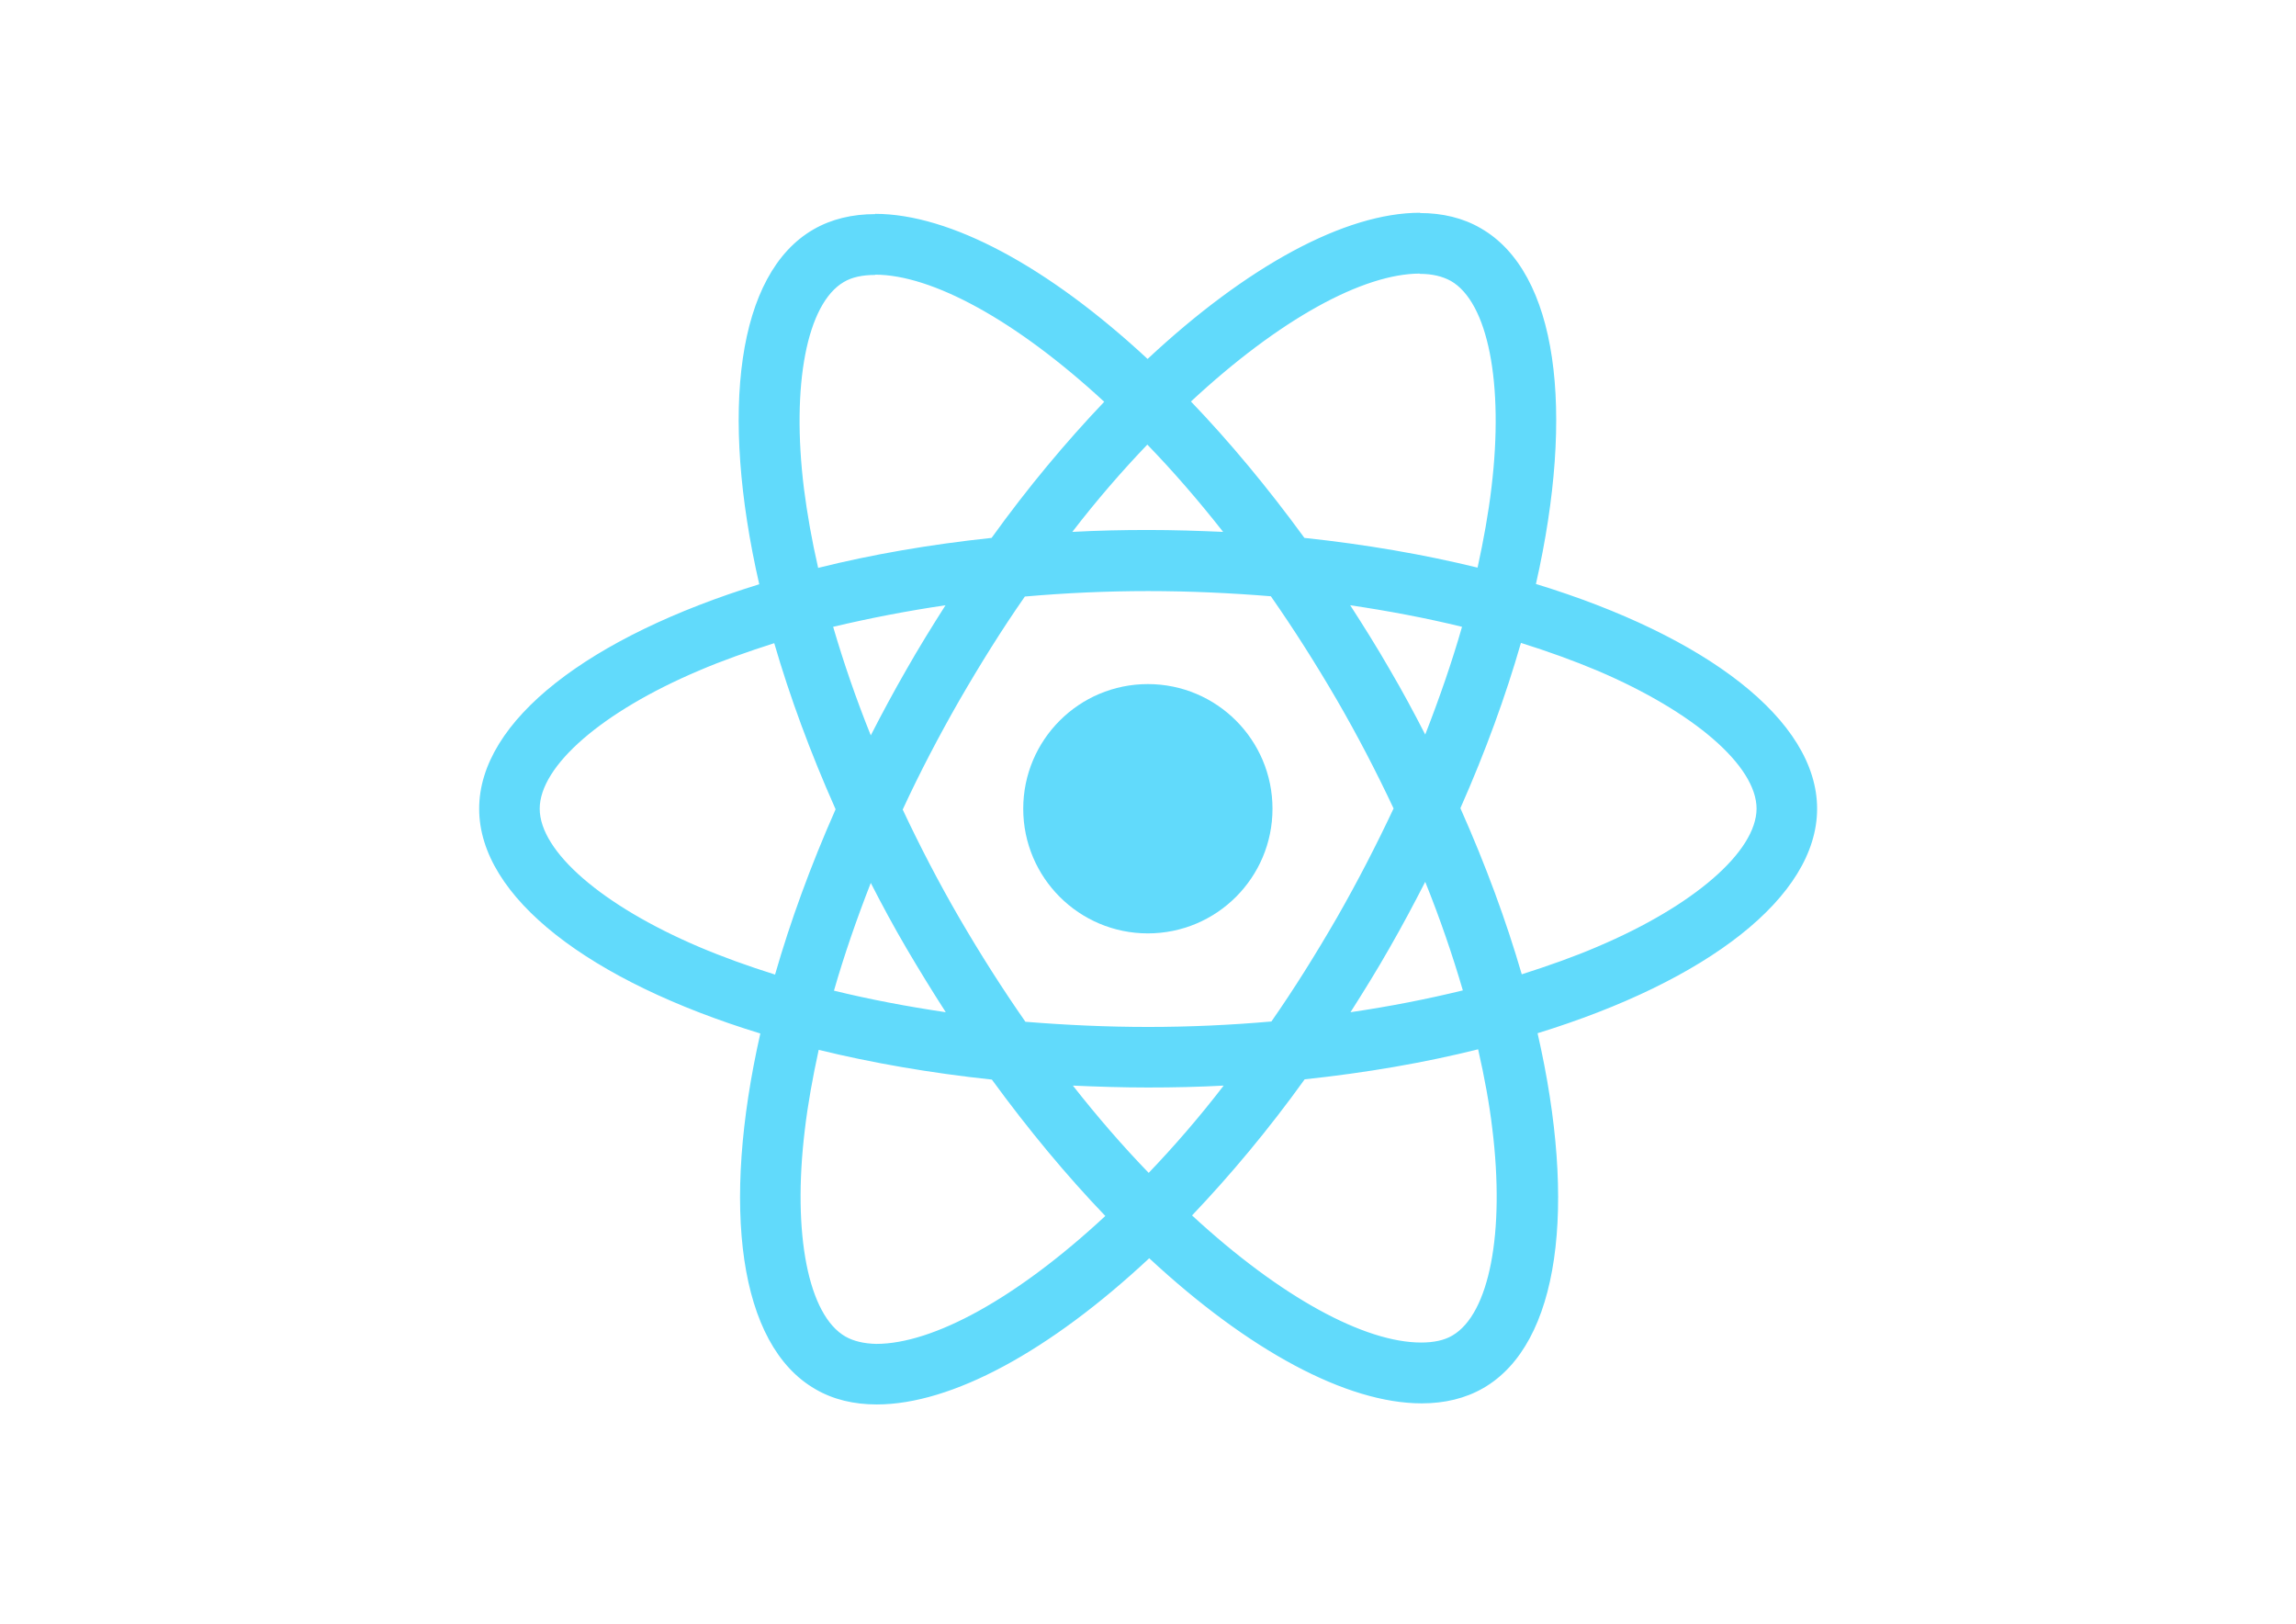
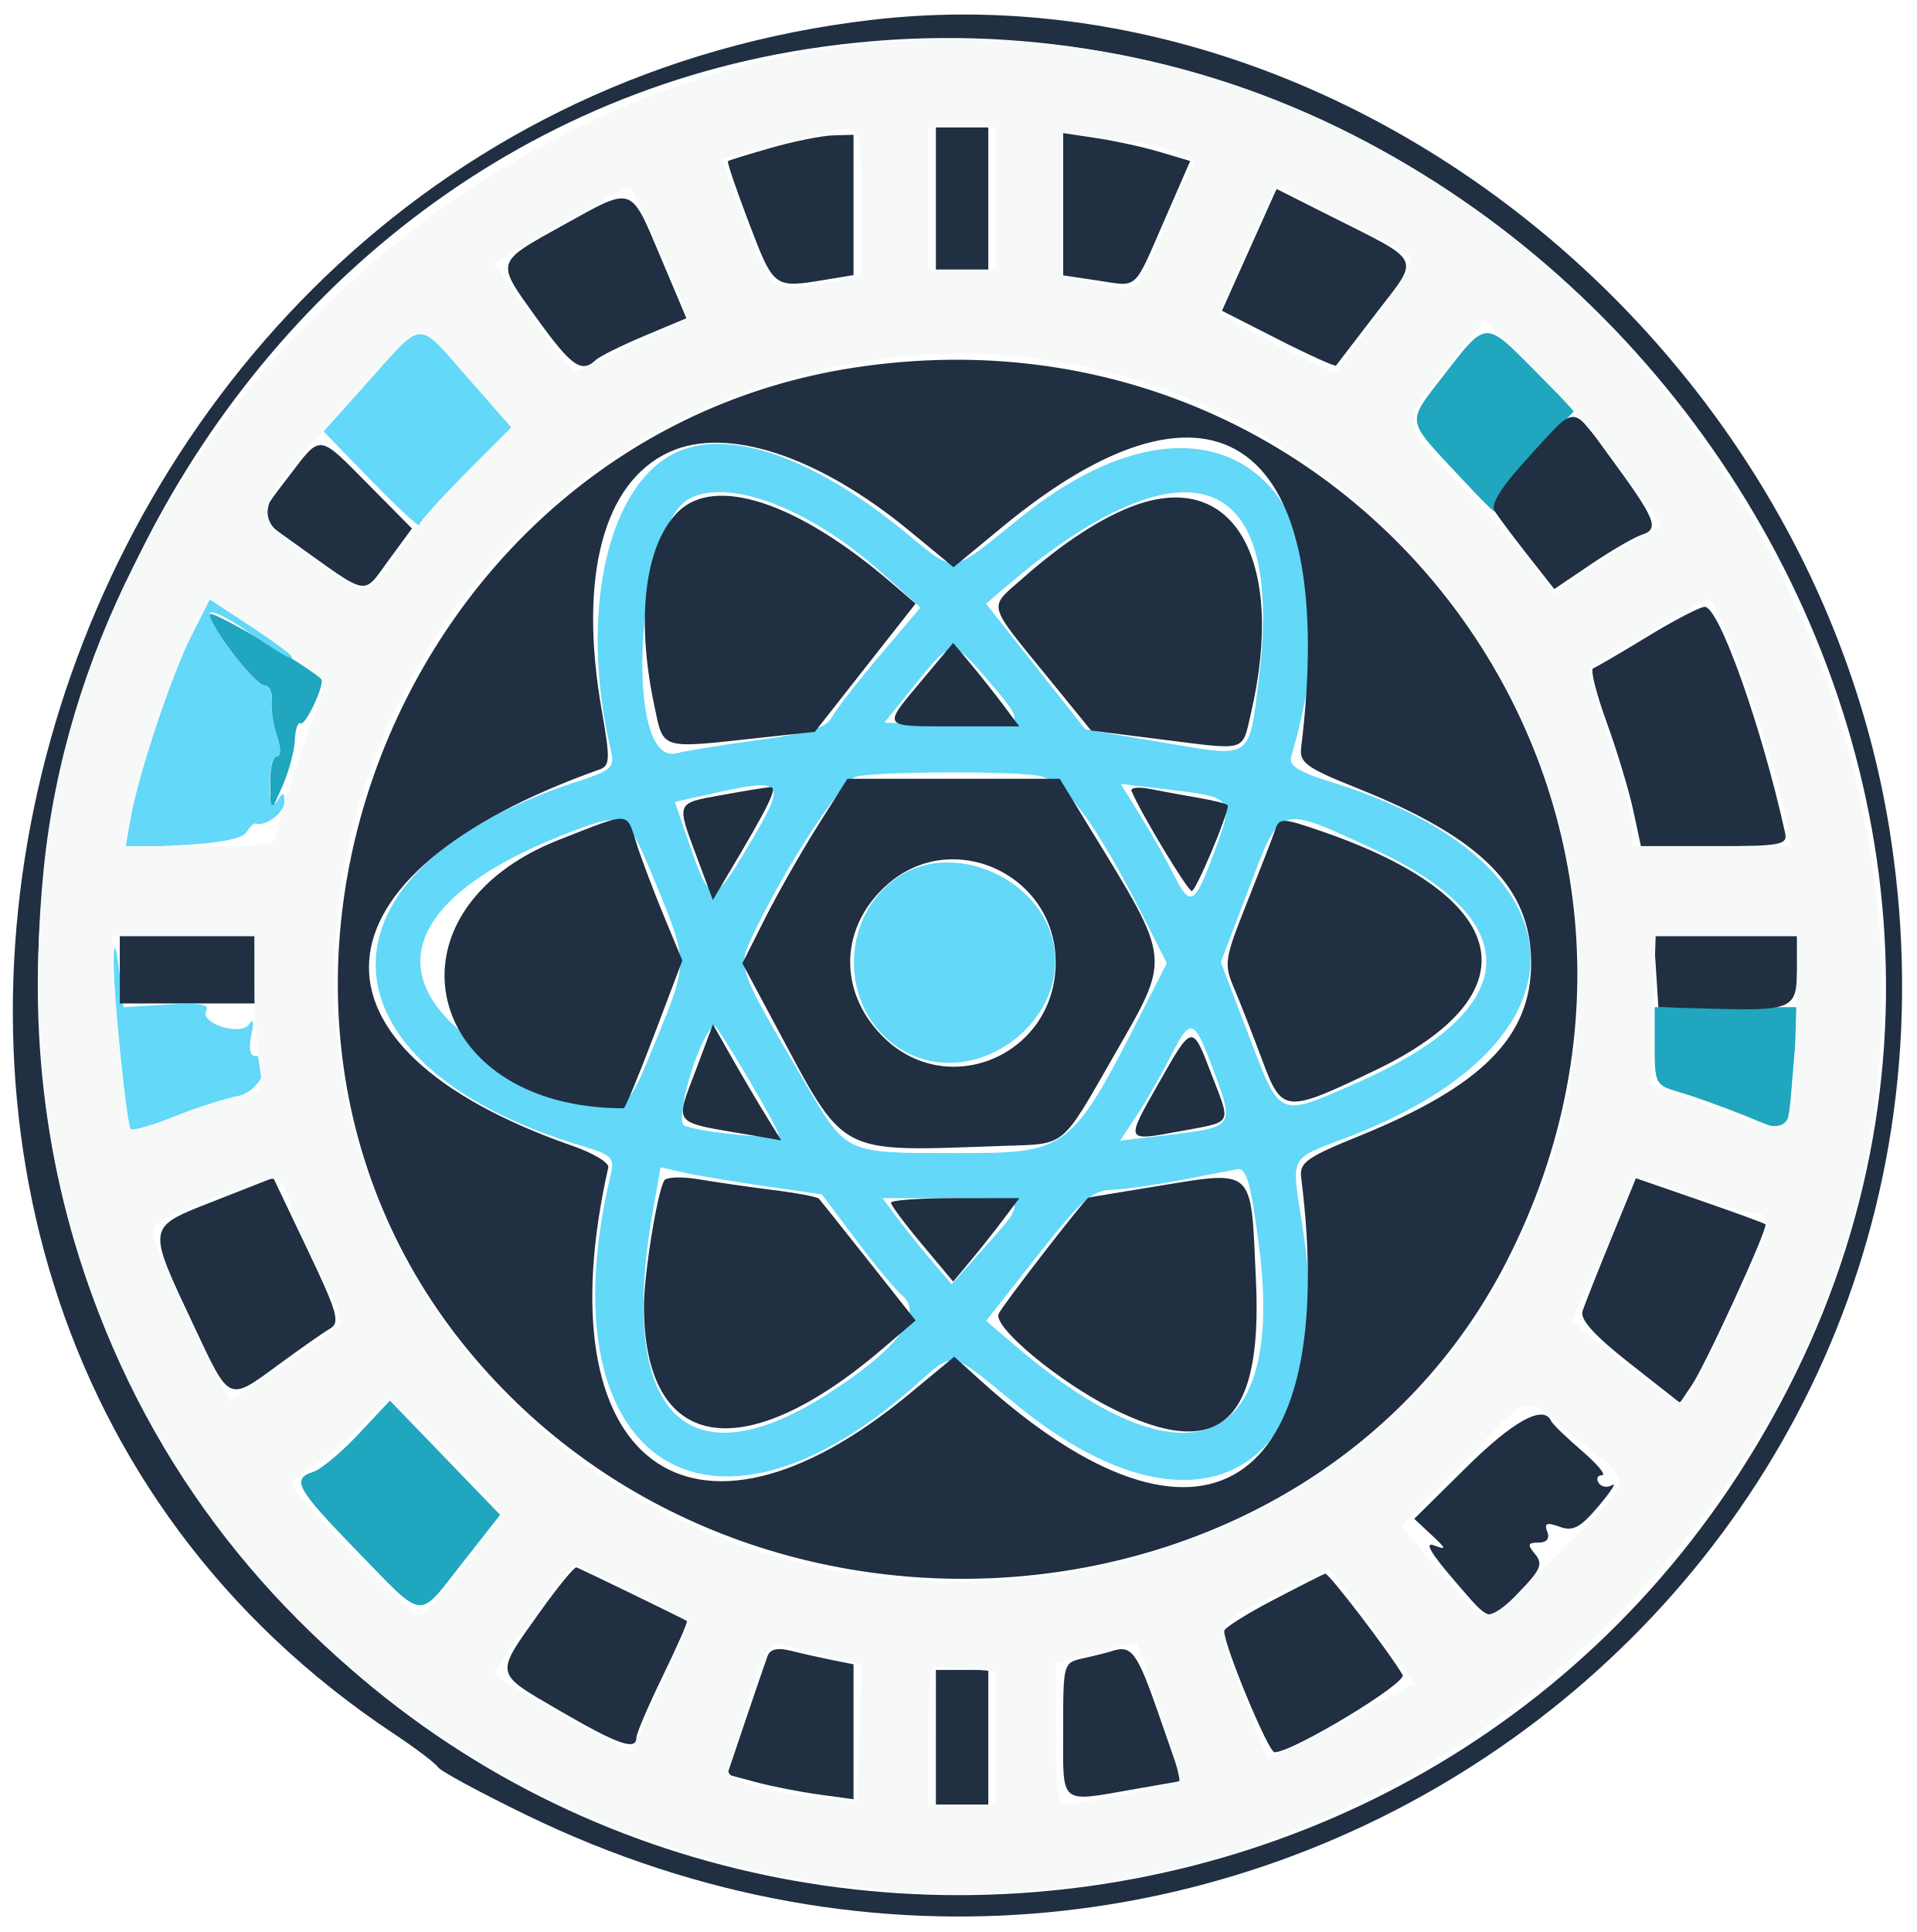
- <svg xmlns="http://www.w3.org/2000/svg" viewBox="0 0 841.9 595.3">
-   <g fill="#61DAFB">
-     <path d="M666.3 296.5c0-32.5-40.7-63.3-103.1-82.4 14.4-63.6 8-114.2-20.2-130.4-6.5-3.8-14.1-5.6-22.4-5.6v22.3c4.6 0 8.3.9 11.4 2.6 13.6 7.8 19.5 37.5 14.9 75.7-1.1 9.4-2.9 19.3-5.1 29.4-19.6-4.8-41-8.5-63.5-10.9-13.5-18.5-27.5-35.3-41.6-50 32.6-30.3 63.2-46.9 84-46.9V78c-27.5 0-63.5 19.6-99.9 53.6-36.4-33.8-72.4-53.2-99.9-53.2v22.3c20.7 0 51.4 16.5 84 46.6-14 14.7-28 31.4-41.3 49.9-22.6 2.4-44 6.1-63.6 11-2.3-10-4-19.7-5.2-29-4.7-38.2 1.1-67.9 14.6-75.8 3-1.8 6.9-2.6 11.5-2.6V78.5c-8.4 0-16 1.8-22.6 5.6-28.1 16.2-34.4 66.7-19.9 130.1-62.2 19.2-102.7 49.9-102.7 82.3 0 32.5 40.7 63.3 103.1 82.4-14.4 63.6-8 114.2 20.2 130.4 6.5 3.8 14.1 5.6 22.5 5.6 27.5 0 63.5-19.6 99.9-53.6 36.4 33.8 72.4 53.2 99.9 53.2 8.4 0 16-1.8 22.6-5.6 28.1-16.2 34.4-66.7 19.9-130.1 62-19.1 102.5-49.9 102.5-82.3zm-130.2-66.7c-3.7 12.9-8.3 26.2-13.5 39.5-4.1-8-8.4-16-13.1-24-4.6-8-9.5-15.8-14.4-23.4 14.2 2.1 27.9 4.7 41 7.9zm-45.8 106.5c-7.8 13.5-15.8 26.3-24.1 38.2-14.9 1.3-30 2-45.2 2-15.1 0-30.2-.7-45-1.9-8.3-11.9-16.4-24.6-24.2-38-7.6-13.1-14.5-26.4-20.8-39.8 6.2-13.4 13.2-26.8 20.7-39.9 7.8-13.5 15.8-26.3 24.1-38.2 14.9-1.3 30-2 45.2-2 15.1 0 30.2.7 45 1.9 8.3 11.9 16.4 24.6 24.2 38 7.6 13.1 14.5 26.4 20.8 39.8-6.3 13.4-13.2 26.8-20.7 39.9zm32.3-13c5.4 13.4 10 26.8 13.8 39.8-13.1 3.2-26.9 5.9-41.2 8 4.9-7.7 9.8-15.6 14.4-23.7 4.6-8 8.9-16.1 13-24.1zM421.2 430c-9.3-9.6-18.6-20.3-27.8-32 9 .4 18.2.7 27.5.7 9.4 0 18.7-.2 27.8-.7-9 11.7-18.3 22.4-27.5 32zm-74.4-58.9c-14.2-2.1-27.9-4.7-41-7.9 3.7-12.9 8.3-26.2 13.5-39.5 4.1 8 8.4 16 13.1 24 4.7 8 9.5 15.8 14.4 23.4zM420.7 163c9.3 9.6 18.6 20.3 27.8 32-9-.4-18.2-.7-27.5-.7-9.4 0-18.7.2-27.8.7 9-11.7 18.3-22.4 27.5-32zm-74 58.9c-4.9 7.7-9.8 15.6-14.4 23.7-4.6 8-8.9 16-13 24-5.4-13.4-10-26.8-13.8-39.8 13.1-3.1 26.9-5.8 41.2-7.9zm-90.5 125.2c-35.4-15.1-58.3-34.9-58.3-50.6 0-15.7 22.9-35.6 58.3-50.6 8.6-3.7 18-7 27.7-10.1 5.7 19.6 13.2 40 22.5 60.9-9.2 20.8-16.6 41.1-22.2 60.6-9.9-3.1-19.3-6.5-28-10.2zM310 490c-13.6-7.8-19.5-37.5-14.9-75.7 1.1-9.4 2.9-19.3 5.1-29.4 19.6 4.8 41 8.5 63.5 10.9 13.5 18.5 27.5 35.3 41.6 50-32.6 30.3-63.2 46.9-84 46.9-4.5-.1-8.3-1-11.3-2.7zm237.2-76.2c4.7 38.2-1.1 67.9-14.6 75.8-3 1.8-6.9 2.6-11.5 2.6-20.7 0-51.4-16.5-84-46.6 14-14.7 28-31.4 41.3-49.9 22.6-2.4 44-6.1 63.6-11 2.3 10.1 4.1 19.8 5.2 29.1zm38.5-66.7c-8.6 3.7-18 7-27.7 10.1-5.7-19.6-13.2-40-22.5-60.9 9.2-20.8 16.6-41.1 22.2-60.6 9.9 3.1 19.3 6.5 28.1 10.2 35.4 15.1 58.3 34.9 58.3 50.6-.1 15.7-23 35.6-58.4 50.6zM320.8 78.4z" />
-     <circle cx="420.9" cy="296.5" r="45.7" />
-     <path d="M520.5 78.1z" />
-   </g>
+ <svg xmlns="http://www.w3.org/2000/svg" width="256" height="258" viewBox="0 0 256 258" version="1.1">
+   <path d="M 193 49.893 C 187.777 56.638, 187.664 55.795, 194.822 63.500 C 197.889 66.800, 200.040 68.911, 199.603 68.191 C 199.072 67.316, 200.714 64.884, 204.546 60.866 L 210.284 54.851 204.926 49.425 C 198.356 42.772, 198.519 42.766, 193 49.893 M 28 82.029 C 28 83.653, 34.050 91.498, 35.322 91.524 C 35.970 91.537, 36.402 92.437, 36.281 93.524 C 36.161 94.611, 36.475 96.737, 36.979 98.250 C 37.550 99.961, 37.538 101, 36.948 101 C 36.427 101, 36.037 102.688, 36.082 104.750 L 36.163 108.500 37.714 105 C 38.567 103.075, 39.318 100.307, 39.382 98.848 C 39.447 97.390, 39.785 96.372, 40.134 96.586 C 40.817 97.005, 43.523 91.141, 42.885 90.625 C 39.699 88.055, 28 81.298, 28 82.029 M 221 139.703 C 221 144.716, 221.119 144.940, 224.250 145.835 C 226.037 146.346, 229.921 147.734, 232.880 148.919 C 239.362 151.515, 238.678 152.176, 239.519 142.500 L 240.215 134.500 230.607 134.500 L 221 134.500 221 139.703 M 47.896 191.496 C 45.598 193.948, 42.880 196.221, 41.858 196.545 C 38.863 197.496, 39.578 198.796, 47.673 207.115 C 56.868 216.563, 55.689 216.436, 61.809 208.648 L 66.801 202.296 59.439 194.666 L 52.076 187.036 47.896 191.496" stroke="none" fill="#20a6be" fill-rule="evenodd" />
+   <path d="M 49.312 50.808 L 43.217 57.616 49.609 64.198 C 53.124 67.819, 56 70.474, 56 70.100 C 56 69.726, 58.769 66.641, 62.154 63.246 L 68.308 57.073 62.570 50.536 C 55.598 42.596, 56.685 42.574, 49.312 50.808 M 90.450 60.356 C 81.138 64.567, 77.279 81.835, 81.567 100.106 C 82.134 102.525, 81.799 102.835, 76.894 104.440 C 40.867 116.224, 41.367 142.150, 77.832 153.069 C 81.768 154.247, 82.108 154.600, 81.554 156.933 C 72.622 194.542, 94.034 209.683, 121.800 185.393 C 127.701 180.232, 126.485 180.035, 135.861 187.672 C 160.498 207.742, 179.025 196.300, 174.017 164.108 C 172.439 153.963, 171.944 154.963, 180.100 151.830 C 213.500 139.001, 212.311 115.099, 177.741 104.410 C 173.434 103.078, 172.100 102.235, 172.448 101.065 C 182.991 65.602, 163.017 47.760, 136.500 68.953 C 126.425 77.006, 128.042 76.840, 120.329 70.608 C 108.448 61.008, 97.394 57.215, 90.450 60.356 M 92.404 66.414 C 85.009 69.662, 83.083 102.575, 90.403 100.583 C 91.557 100.269, 96.467 99.474, 101.316 98.817 C 108.154 97.890, 110.358 97.199, 111.142 95.735 C 111.697 94.697, 114.579 90.987, 117.546 87.490 L 122.940 81.131 117.760 76.474 C 108.508 68.156, 97.963 63.972, 92.404 66.414 M 152.500 66.826 C 147.492 68.542, 141.473 72.313, 135.097 77.729 L 131.694 80.619 138.333 89.015 L 144.972 97.411 155.236 99.141 C 167.415 101.193, 166.784 101.618, 168.159 90.418 C 170.543 70.987, 164.949 62.559, 152.500 66.826 M 25.587 84.828 C 22.871 90.188, 18.472 103.399, 17.417 109.366 L 16.734 113.232 24.417 112.844 C 29.319 112.597, 32.394 111.981, 32.912 111.143 C 33.358 110.420, 33.898 109.897, 34.112 109.979 C 35.363 110.462, 37.998 108.533, 37.985 107.143 C 37.971 105.717, 37.841 105.698, 37 107 C 36.279 108.116, 36.027 107.539, 36.015 104.750 C 36.007 102.688, 36.427 101, 36.948 101 C 37.538 101, 37.550 99.961, 36.979 98.250 C 36.475 96.737, 36.161 94.611, 36.281 93.524 C 36.402 92.437, 35.970 91.537, 35.322 91.524 C 34.020 91.497, 28 83.635, 28 81.961 C 28 81.379, 29.913 82.199, 32.250 83.782 C 37.640 87.432, 39 88.221, 39 87.701 C 39 87.471, 36.532 85.645, 33.516 83.642 L 28.033 80.001 25.587 84.828 M 122.313 91.306 L 118.126 96.500 126.689 96.791 C 137.204 97.148, 137.257 97.097, 132.357 91.316 C 127.197 85.228, 127.213 85.228, 122.313 91.306 M 114.443 103.680 C 112.495 104.067, 104.765 115.905, 100.464 125.090 C 98.517 129.246, 98.485 129.155, 107.276 144.180 C 113.150 154.219, 112.625 153.968, 127.816 153.986 C 142.731 154.004, 143.058 153.750, 152.819 134.563 L 155.840 128.626 152.787 122.577 C 146.524 110.172, 142.204 104.291, 138.863 103.623 C 135.540 102.958, 117.874 103, 114.443 103.680 M 94.319 106.152 L 90.139 107.090 92.092 112.768 C 94.878 120.865, 95.248 120.882, 99.854 113.129 C 105.258 104.032, 105.033 103.748, 94.319 106.152 M 152.411 109.095 C 153.902 111.518, 155.852 114.963, 156.746 116.750 C 158.945 121.149, 159.522 120.895, 161.928 114.462 C 164.957 106.366, 165.051 106.494, 155.266 105.344 L 149.702 104.690 152.411 109.095 M 76 111.188 C 49.780 121.237, 49.504 135.114, 75.320 145.402 C 83.901 148.821, 83.423 149.071, 87.592 138.986 C 91.907 128.550, 91.907 128.453, 87.592 118 C 83.619 108.374, 83.510 108.310, 76 111.188 M 166.780 118.706 L 163.060 128.505 166.780 138.250 C 171.052 149.441, 170.604 149.240, 181.087 144.663 C 203.494 134.879, 204.344 123.035, 183.337 113.329 C 170.639 107.462, 171.106 107.311, 166.780 118.706 M 120.299 116.900 C 111.611 122.359, 112.081 135.888, 121.121 140.563 C 130.835 145.586, 143.218 135.973, 140.579 125.458 C 138.481 117.101, 127.413 112.430, 120.299 116.900 M 15.183 127.500 C 15.011 131.423, 16.839 150.172, 17.453 150.786 C 17.714 151.048, 20.307 150.305, 23.214 149.137 C 26.121 147.969, 29.962 146.728, 31.750 146.381 C 34.878 145.774, 36.857 141, 33.981 141 C 33.390 141, 33.214 139.843, 33.562 138.250 C 33.954 136.454, 33.845 135.947, 33.248 136.789 C 32.077 138.439, 26.519 136.587, 27.565 134.894 C 28.047 134.116, 26.499 133.892, 22.375 134.142 L 16.500 134.500 15.907 129.500 C 15.559 126.562, 15.260 125.737, 15.183 127.500 M 94.512 137.981 C 92.365 141.454, 90.257 149.885, 91.423 150.332 C 93.818 151.251, 104 152.229, 104 151.540 C 104 150.726, 95.924 137, 95.445 137 C 95.265 137, 94.845 137.442, 94.512 137.981 M 156.252 141.250 C 155.071 143.588, 153.091 147.035, 151.852 148.911 L 149.599 152.322 155.215 151.662 C 165.057 150.506, 164.959 150.639, 161.928 142.538 C 159.439 135.884, 159.011 135.787, 156.252 141.250 M 87.112 162.277 C 82.526 188.612, 91.626 198.099, 110.215 186.364 C 119.778 180.327, 123.494 175.485, 120.481 172.984 C 119.645 172.290, 116.894 168.973, 114.368 165.611 L 109.774 159.500 102.137 158.396 C 97.937 157.789, 93.088 156.976, 91.362 156.591 L 88.224 155.890 87.112 162.277 M 158 157.536 C 154.425 158.222, 150.124 158.833, 148.441 158.892 C 145.837 158.984, 144.367 160.293, 138.550 167.693 L 131.718 176.386 135.609 179.713 C 158.396 199.198, 171.692 193.789, 168.165 166.467 C 167.057 157.886, 166.478 155.876, 165.191 156.144 C 164.811 156.222, 161.575 156.849, 158 157.536 M 119.920 162.750 C 121.051 164.262, 123.131 166.850, 124.541 168.500 L 127.106 171.500 131.553 166.527 C 137.410 159.978, 137.426 160, 126.932 160 L 117.864 160 119.920 162.750" stroke="none" fill="#63d8f8" fill-rule="evenodd" />
+   <path d="M 116.500 2.647 C 2.250 15.892, -40.658 169.621, 52.615 231.533 C 55.528 233.466, 58.172 235.470, 58.490 235.984 C 58.809 236.499, 64.116 239.373, 70.284 242.369 C 163.577 287.694, 267.804 213.144, 252.555 111.996 C 242.593 45.907, 179.658 -4.674, 116.500 2.647 M 107.835 6.543 C 22.504 19.836, -23.251 123.672, 24.111 196.548 C 76.706 277.474, 197.281 270.126, 239.837 183.401 C 282.744 95.962, 204.738 -8.552, 107.835 6.543 M 125 26.500 L 125 36 128.500 36 L 132 36 132 26.500 L 132 17 128.500 17 L 125 17 125 26.500 M 103 19.738 C 99.975 20.606, 97.377 21.404, 97.228 21.513 C 97.078 21.622, 98.355 25.376, 100.065 29.856 C 103.371 38.513, 103.352 38.498, 110.250 37.358 L 114 36.738 114 27.369 L 114 18 111.250 18.081 C 109.737 18.125, 106.025 18.871, 103 19.738 M 142 27.273 L 142 36.773 146.592 37.461 C 152.105 38.288, 151.348 38.973, 155.540 29.360 L 158.968 21.500 154.968 20.309 C 152.768 19.654, 148.950 18.815, 146.484 18.445 L 142 17.773 142 27.273 M 166.853 33.366 L 163.207 41.500 170.706 45.314 C 174.831 47.411, 178.314 48.986, 178.446 48.814 C 178.578 48.641, 180.986 45.501, 183.798 41.836 C 189.708 34.133, 190.195 35.143, 177.485 28.747 L 170.500 25.232 166.853 33.366 M 75.308 30.015 C 66.041 35.155, 66.146 34.797, 71.652 42.452 C 76.290 48.899, 77.671 49.886, 79.550 48.094 C 80.073 47.595, 83.016 46.133, 86.090 44.844 L 91.680 42.500 88.196 34.250 C 84.154 24.681, 84.639 24.840, 75.308 30.015 M 114.039 49.100 C 53.279 58.429, 23.867 133.443, 62.572 180.366 C 100.010 225.754, 175.177 219.320, 201.203 168.500 C 232.421 107.538, 182.129 38.645, 114.039 49.100 M 204.152 61.050 C 200.600 64.917, 199.070 67.315, 199.597 68.187 C 200.034 68.909, 202.012 71.562, 203.992 74.083 L 207.594 78.666 212.545 75.321 C 215.269 73.482, 218.318 71.717, 219.321 71.398 C 221.660 70.656, 221.116 69.303, 215.286 61.362 C 209.748 53.820, 210.765 53.848, 204.152 61.050 M 38.546 63.644 C 34.212 69.320, 34.173 68.855, 39.272 72.500 C 49.487 79.803, 48.385 79.600, 51.902 74.819 L 55.020 70.578 49.291 64.789 C 42.410 57.835, 42.938 57.892, 38.546 63.644 M 89.415 60.359 C 80.561 64.393, 77.244 77.037, 80.368 94.847 C 81.515 101.384, 81.483 102.256, 80.079 102.755 C 40.477 116.830, 38.834 139.913, 76.500 153.031 C 79.250 153.988, 81.386 155.279, 81.246 155.898 C 72.351 195.331, 92.285 210.309, 121.476 186.126 L 127.452 181.176 131.015 184.395 C 160.489 211.022, 179.068 199.222, 173.786 157.231 C 173.537 155.254, 174.531 154.543, 181.500 151.717 C 197.958 145.042, 204.500 138.461, 204.500 128.579 C 204.500 118.584, 197.884 111.902, 181.500 105.347 C 174.454 102.528, 173.534 101.869, 173.786 99.823 C 178.810 58.936, 162.428 46.812, 133.930 70.326 L 127.359 75.748 121.501 70.918 C 109.321 60.876, 97.104 56.856, 89.415 60.359 M 90.537 68.372 C 86.146 72.763, 84.934 82.498, 87.346 94 C 88.657 100.248, 87.885 100.005, 101.665 98.507 L 108.831 97.729 115.560 89.167 L 122.290 80.605 118.895 77.694 C 106.497 67.063, 95.471 63.438, 90.537 68.372 M 151.703 67.442 C 147.231 69.037, 142.049 72.399, 136.500 77.305 C 131.968 81.312, 131.702 80.330, 140.118 90.664 L 145.736 97.562 155.518 98.797 C 166.605 100.198, 165.883 100.415, 167.064 95.329 C 171.765 75.074, 164.957 62.715, 151.703 67.442 M 220 85.032 C 216.425 87.211, 213.176 89.108, 212.780 89.247 C 212.384 89.386, 213.194 92.620, 214.580 96.432 C 215.965 100.245, 217.564 105.532, 218.133 108.182 L 219.166 113 228.989 113 C 237.825 113, 238.774 112.824, 238.427 111.250 C 235.286 97.005, 229.584 80.978, 227.677 81.035 C 227.030 81.055, 223.575 82.853, 220 85.032 M 123.154 90.816 C 117.779 97.236, 117.611 97, 127.568 97 L 136.136 97 134.080 94.250 C 132.949 92.737, 130.963 90.230, 129.666 88.677 L 127.308 85.854 123.154 90.816 M 109.223 110.264 C 107.047 113.710, 103.891 119.254, 102.209 122.585 L 99.152 128.642 103.392 136.571 C 113.060 154.649, 111.457 153.787, 133.974 153.024 C 142.498 152.735, 141.623 153.450, 148.841 140.861 C 156.430 127.626, 156.524 128.514, 145.666 110.750 L 141.540 104 127.360 104 L 113.179 104 109.223 110.264 M 96.250 106.195 C 90.236 107.292, 90.313 107.088, 93.106 114.553 L 95.212 120.181 96.901 117.341 C 102.945 107.180, 103.992 105.008, 102.792 105.119 C 102.081 105.184, 99.138 105.668, 96.250 106.195 M 151.132 105.645 C 152.500 108.821, 158.625 118.978, 159.178 118.988 C 159.723 118.998, 164 108.874, 164 107.574 C 164 107.381, 162.313 106.932, 160.250 106.577 C 158.188 106.222, 155.209 105.675, 153.632 105.360 C 152.054 105.046, 150.929 105.174, 151.132 105.645 M 74.732 112.119 C 50.220 121.720, 56.495 148, 83.300 148 C 83.500 148, 85.345 143.560, 87.400 138.133 L 91.137 128.266 88.696 122.383 C 87.353 119.147, 85.712 114.813, 85.050 112.750 C 83.618 108.293, 84.379 108.340, 74.732 112.119 M 170.328 110.788 C 170.008 111.730, 168.311 116.107, 166.557 120.516 C 163.526 128.129, 163.441 128.706, 164.845 132.016 C 165.658 133.932, 167.329 138.200, 168.559 141.500 C 171.236 148.687, 171.601 148.722, 183.613 142.964 C 205.002 132.712, 202.132 119.819, 176.497 110.999 C 171.270 109.201, 170.870 109.187, 170.328 110.788 M 118.549 118.091 C 112.230 123.639, 111.865 132.118, 117.683 138.191 C 126.273 147.157, 141 141.037, 141 128.500 C 141 116.805, 127.266 110.437, 118.549 118.091 M 16 129.500 L 16 134 25 134 L 34 134 34 129.500 L 34 125 25 125 L 16 125 16 129.500 M 221.195 129.750 L 221.500 134.500 228.500 134.695 C 239.441 135.001, 240 134.748, 240 129.481 L 240 125 230.445 125 L 220.890 125 221.195 129.750 M 93.111 142.433 C 90.089 150.509, 89.456 149.714, 100.420 151.609 L 104.340 152.286 102.249 148.893 C 101.098 147.027, 99.047 143.541, 97.689 141.146 L 95.222 136.792 93.111 142.433 M 154.738 144.684 C 150.281 152.533, 150.234 152.428, 157.565 151.073 C 164.764 149.742, 164.434 150.311, 161.883 143.645 C 159.207 136.653, 159.307 136.638, 154.738 144.684 M 28.669 160.362 C 19.447 163.989, 19.524 163.507, 25.984 177.250 C 30.721 187.330, 30.441 187.208, 37.293 182.173 C 40.157 180.068, 43.212 177.930, 44.083 177.423 C 45.458 176.621, 45.066 175.243, 41.083 166.892 L 36.500 157.283 28.669 160.362 M 88.722 157.642 C 87.791 159.150, 86 170.225, 86.006 174.434 C 86.032 193.839, 99.119 196.164, 117.897 180.100 L 122.293 176.339 116.029 168.419 C 112.583 164.064, 109.583 160.304, 109.363 160.064 C 109.142 159.825, 106.383 159.305, 103.231 158.910 C 100.079 158.514, 95.644 157.874, 93.376 157.488 C 91.107 157.101, 89.013 157.171, 88.722 157.642 M 153.500 158.574 C 149.100 159.287, 145.445 159.899, 145.377 159.935 C 144.743 160.272, 133.741 174.511, 133.371 175.474 C 132.692 177.246, 141.324 184.446, 148.410 188.020 C 162.777 195.265, 168.637 190.124, 167.750 171.054 C 167.025 155.495, 167.882 156.244, 153.500 158.574 M 215.191 165.419 C 213.371 169.864, 211.648 174.219, 211.364 175.098 C 211.008 176.195, 212.967 178.363, 217.609 182.011 L 224.372 187.326 225.936 185.021 C 227.805 182.266, 236.228 163.883, 235.800 163.493 C 235.635 163.343, 231.675 161.897, 227 160.280 L 218.500 157.338 215.191 165.419 M 119 160.611 C 119 160.947, 120.869 163.455, 123.154 166.184 L 127.308 171.146 129.666 168.323 C 130.963 166.770, 132.949 164.262, 134.080 162.750 L 136.136 160 127.568 160 C 122.856 160, 119 160.275, 119 160.611 M 195.883 195.910 L 188.890 202.820 191.195 204.972 C 193.205 206.848, 193.248 207.027, 191.529 206.370 C 190.230 205.873, 191.082 207.386, 194.029 210.808 C 199.336 216.970, 198.774 216.861, 202.960 212.541 C 205.782 209.630, 206.110 208.838, 205.034 207.541 C 203.966 206.254, 204.040 206, 205.485 206 C 206.588 206, 207.012 205.473, 206.655 204.543 C 206.220 203.410, 206.585 203.263, 208.298 203.884 C 210.089 204.533, 211.060 204.021, 213.500 201.142 C 215.150 199.196, 215.969 197.925, 215.319 198.318 C 214.670 198.711, 213.856 198.575, 213.510 198.016 C 213.165 197.457, 213.374 197, 213.976 197 C 214.577 197, 213.366 195.537, 211.285 193.750 C 209.203 191.963, 207.350 190.162, 207.167 189.750 C 206.177 187.524, 202.137 189.730, 195.883 195.910 M 72.173 215.177 C 66.002 223.819, 65.903 223.293, 74.673 228.403 C 82.516 232.973, 85 233.845, 85 232.026 C 85 231.491, 86.575 227.816, 88.500 223.860 C 90.426 219.904, 91.888 216.579, 91.750 216.471 C 91.475 216.255, 77.806 209.617, 77 209.308 C 76.725 209.203, 74.553 211.843, 72.173 215.177 M 170 213.693 C 166.425 215.563, 163.500 217.410, 163.500 217.797 C 163.501 219.786, 169.405 234, 170.230 234 C 172.652 234, 187.965 224.748, 187.335 223.665 C 185.603 220.689, 177.445 210.016, 177 210.146 C 176.725 210.226, 173.575 211.822, 170 213.693 M 102.517 221.144 C 102.241 221.890, 100.917 225.753, 99.574 229.729 L 97.133 236.959 100.920 237.978 C 103.002 238.539, 106.797 239.285, 109.353 239.635 L 114 240.272 114 231.261 L 114 222.250 111.117 221.673 C 109.531 221.356, 107.060 220.802, 105.626 220.442 C 103.864 220, 102.856 220.227, 102.517 221.144 M 148.500 220.491 C 147.950 220.675, 146.262 221.098, 144.750 221.432 C 142 222.038, 142 222.038, 142 231.019 C 142 241.229, 141.350 240.694, 151.594 238.910 L 157.852 237.821 154.753 228.910 C 151.865 220.606, 151.129 219.614, 148.500 220.491 M 125 232 L 125 241 128.500 241 L 132 241 132 232 L 132 223 128.500 223 L 125 223 125 232" stroke="none" fill="#202f42" fill-rule="evenodd" />
+   <path d="M 117.500 5.677 C 61.420 10.456, 11.612 59.615, 5.853 115.869 C -7.210 243.450, 152.703 303.779, 229.257 200.152 C 289.163 119.061, 219.034 -2.975, 117.500 5.677 M 110.500 17.656 C 109.400 17.890, 105.766 18.783, 102.426 19.641 L 96.351 21.202 99.629 29.851 C 103.224 39.337, 102.873 39.115, 111.750 37.500 L 115 36.909 115 26.955 C 115 16.592, 115.048 16.691, 110.500 17.656 M 124 26.500 L 124 36 128.500 36 L 133 36 133 26.500 L 133 17 128.500 17 L 124 17 124 26.500 M 142 27.281 L 142 36.838 146.750 37.857 C 152.308 39.050, 151.856 39.431, 155.484 30.500 C 157.048 26.650, 158.734 22.967, 159.232 22.316 C 160.286 20.935, 155.491 19.350, 147.250 18.357 L 142 17.725 142 27.281 M 81.500 26.144 C 80.400 26.739, 76.456 29, 72.735 31.167 L 65.969 35.108 71.181 42.572 C 74.047 46.677, 76.641 49.892, 76.946 49.716 C 77.251 49.540, 80.650 47.908, 84.500 46.089 C 88.350 44.271, 91.623 42.672, 91.772 42.536 C 92.205 42.143, 84.623 24.997, 84.032 25.030 C 83.739 25.047, 82.600 25.548, 81.500 26.144 M 166.639 32.961 C 164.638 37.340, 163.028 41.277, 163.063 41.711 C 163.115 42.379, 178.327 50.215, 178.538 49.684 C 178.579 49.583, 181.022 46.197, 183.968 42.159 C 188.245 36.297, 189.040 34.637, 187.912 33.917 C 185.692 32.499, 171.246 25, 170.736 25 C 170.484 25, 168.641 28.583, 166.639 32.961 M 193.505 48.653 C 186.944 56.708, 186.893 56.206, 195.139 64.799 C 199.203 69.035, 203.682 74.045, 205.091 75.933 L 207.653 79.366 211.077 76.790 C 212.959 75.374, 216.180 73.327, 218.234 72.242 L 221.969 70.269 217.082 63.384 C 214.394 59.598, 209.060 53.421, 205.228 49.657 L 198.262 42.813 193.505 48.653 M 48.954 51.127 C 32.772 68.995, 32.972 68.377, 41.429 74.412 C 49.322 80.044, 48.688 80.090, 53.370 73.554 C 55.499 70.582, 59.732 65.660, 62.777 62.615 L 68.313 57.078 62.572 50.539 C 55.585 42.581, 56.738 42.531, 48.954 51.127 M 109.500 49.423 C 46.520 63.934, 23.048 141.377, 67.864 186.795 C 106.510 225.960, 176.593 216.621, 201.397 169 C 233.976 106.452, 178.015 33.635, 109.500 49.423 M 25.576 84.851 C 22.890 90.151, 18.472 103.400, 17.439 109.250 L 16.777 113 26.889 113 C 35.844 113, 37.002 112.800, 37.021 111.250 C 37.033 110.287, 38.396 105.675, 40.051 101 C 41.706 96.325, 43.159 91.983, 43.280 91.351 C 43.401 90.719, 40.015 87.917, 35.755 85.125 L 28.010 80.047 25.576 84.851 M 220.166 84.467 C 216.133 86.869, 212.633 89.033, 212.389 89.278 C 212.145 89.522, 213.307 93.788, 214.972 98.758 C 216.638 103.729, 218 108.966, 218 110.398 L 218 113 228.611 113 L 239.223 113 238.524 109.274 C 236.908 100.661, 229.535 79.937, 228.127 80.050 C 227.782 80.078, 224.200 82.065, 220.166 84.467 M 15.026 127.750 C 15.070 132.429, 16.951 150.284, 17.453 150.786 C 17.714 151.048, 20.307 150.305, 23.214 149.137 C 26.121 147.969, 30.011 146.719, 31.857 146.360 C 35.075 145.734, 35.190 145.558, 34.618 142.104 C 34.290 140.122, 34.017 135.463, 34.011 131.750 L 34 125 24.500 125 L 15 125 15.026 127.750 M 220.816 134.955 L 220.500 144.910 229.312 148.060 C 240.048 151.897, 239.428 152.525, 239.832 137.420 L 240.163 125 230.648 125 L 221.133 125 220.816 134.955 M 27.737 160.283 C 20.937 162.962, 20.047 163.599, 20.563 165.421 C 21.336 168.151, 30.229 187, 30.744 187 C 31.131 187, 43.678 178.353, 45.328 176.949 C 45.783 176.562, 44.808 173.827, 43.161 170.872 C 41.515 167.918, 39.608 163.588, 38.925 161.250 C 37.478 156.298, 37.786 156.325, 27.737 160.283 M 216.940 160.750 C 216.272 162.813, 214.437 167.075, 212.863 170.221 C 211.288 173.368, 210 176.127, 210 176.351 C 210 176.701, 217.341 182.508, 223.235 186.821 C 224.890 188.031, 225.494 187.200, 230.511 176.821 C 236.219 165.010, 237.025 162, 234.481 162 C 233.646 162, 229.742 160.875, 225.807 159.500 C 221.871 158.125, 218.540 157, 218.403 157 C 218.267 157, 217.608 158.688, 216.940 160.750 M 47.946 190.577 C 46.051 192.544, 43.263 194.891, 41.750 195.793 C 40.237 196.694, 39 197.795, 39 198.239 C 39 199.415, 55.202 216.108, 56.024 215.778 C 57.449 215.207, 67.127 202.885, 66.820 202.034 C 66.340 200.706, 52.923 187, 52.102 187 C 51.712 187, 49.842 188.610, 47.946 190.577 M 195.325 195.429 L 187.149 203.821 192.639 210.161 C 199.190 217.725, 197.566 218.022, 208.250 207.305 C 218.669 196.853, 218.412 198.495, 210.622 192.175 C 202.911 185.918, 205.027 185.468, 195.325 195.429 M 71.123 216.021 C 68.305 219.883, 66 223.224, 66 223.446 C 66 224.038, 84.071 234.281, 84.369 233.858 C 84.899 233.105, 92 217.054, 92 216.609 C 92 216.154, 77.616 209, 76.701 209 C 76.451 209, 73.940 212.160, 71.123 216.021 M 170.306 212.992 C 161.888 217.097, 162.167 216.192, 166.101 226.616 L 169.202 234.832 172.899 233.166 C 174.932 232.250, 179.355 229.991, 182.729 228.147 L 188.862 224.795 183.268 217.147 C 180.192 212.941, 177.635 209.496, 177.587 209.492 C 177.539 209.487, 174.263 211.062, 170.306 212.992 M 100.119 226.751 C 98.810 231.013, 97.531 235.247, 97.276 236.160 C 96.803 237.858, 102.309 239.482, 111 240.208 L 114.500 240.500 114.786 231.341 L 115.073 222.181 110.284 221.154 C 107.650 220.590, 104.822 219.874, 103.998 219.564 C 102.854 219.134, 101.937 220.833, 100.119 226.751 M 150.500 219.583 C 149.950 219.753, 147.588 220.384, 145.250 220.985 L 141 222.077 141 231.539 C 141 238.461, 141.335 240.990, 142.250 240.963 C 144.486 240.897, 157.011 238.322, 157.507 237.826 C 157.921 237.412, 152.485 220.056, 151.761 219.481 C 151.617 219.367, 151.050 219.413, 150.500 219.583 M 124.448 222.885 C 124.202 223.132, 124 227.308, 124 232.167 L 124 241 128.500 241 L 133 241 133 232.105 L 133 223.210 128.948 222.824 C 126.719 222.611, 124.694 222.639, 124.448 222.885" stroke="none" fill="#f7f9f9" fill-rule="evenodd" />
</svg>
